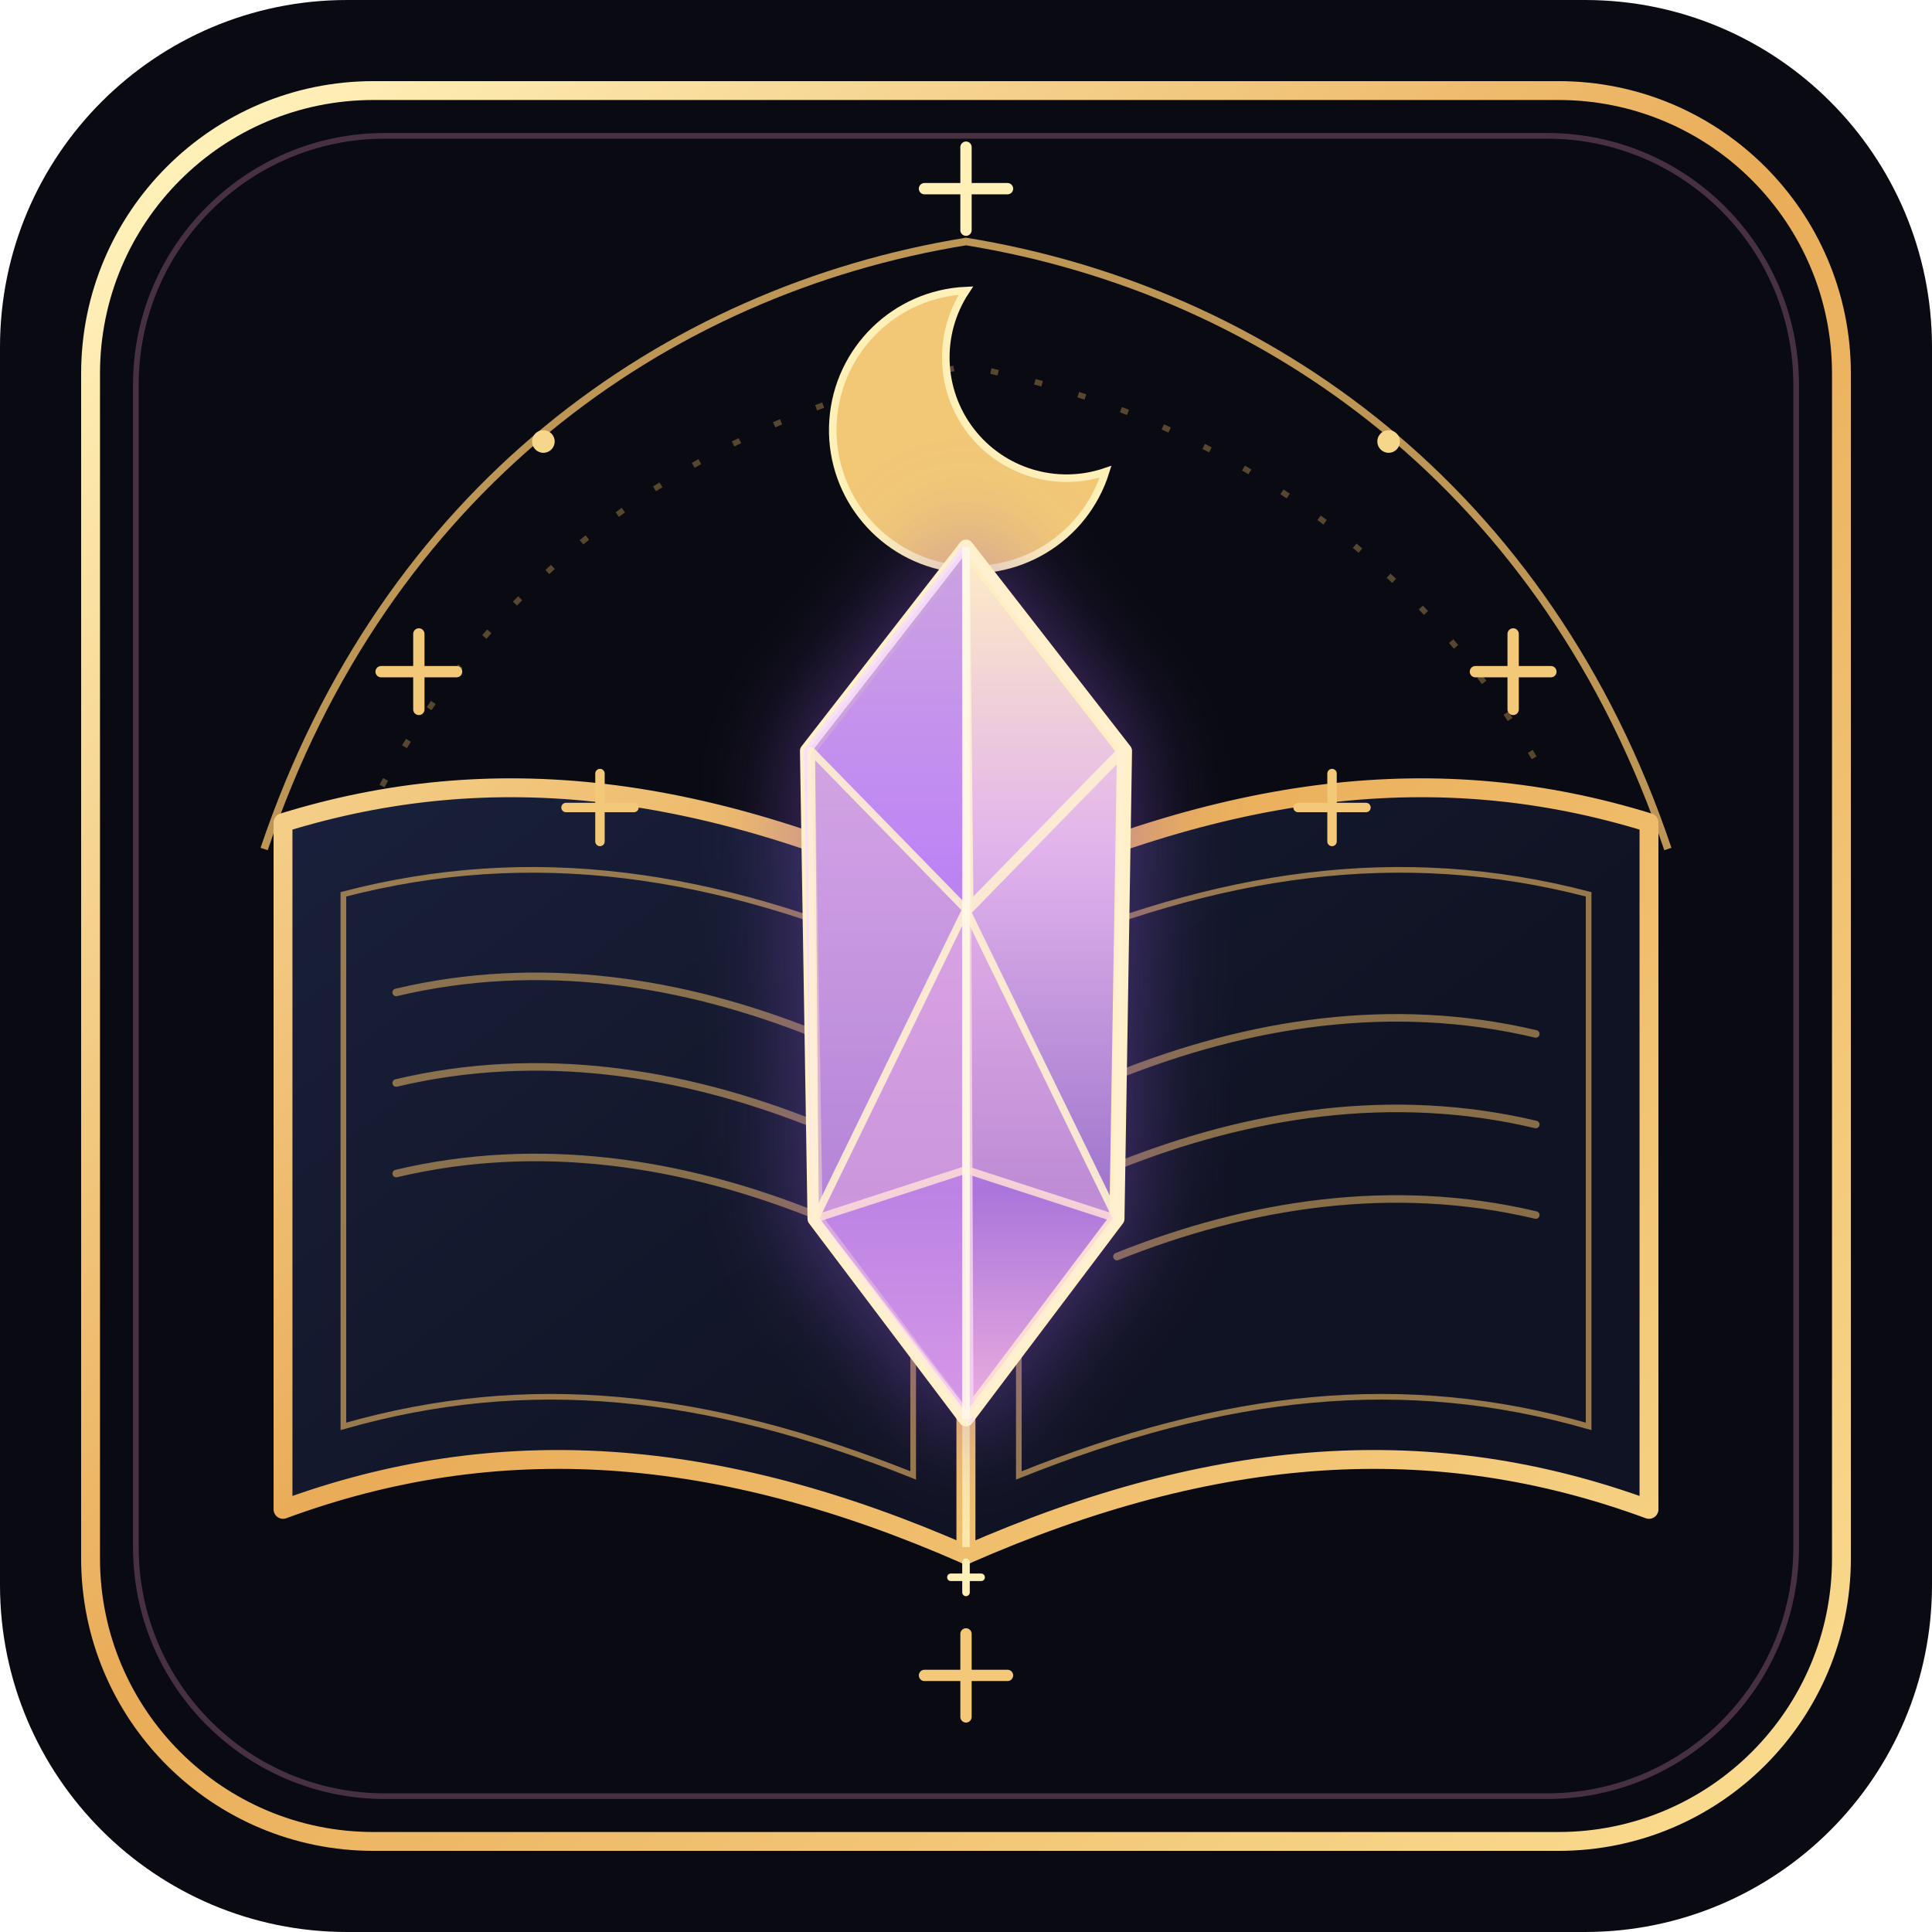
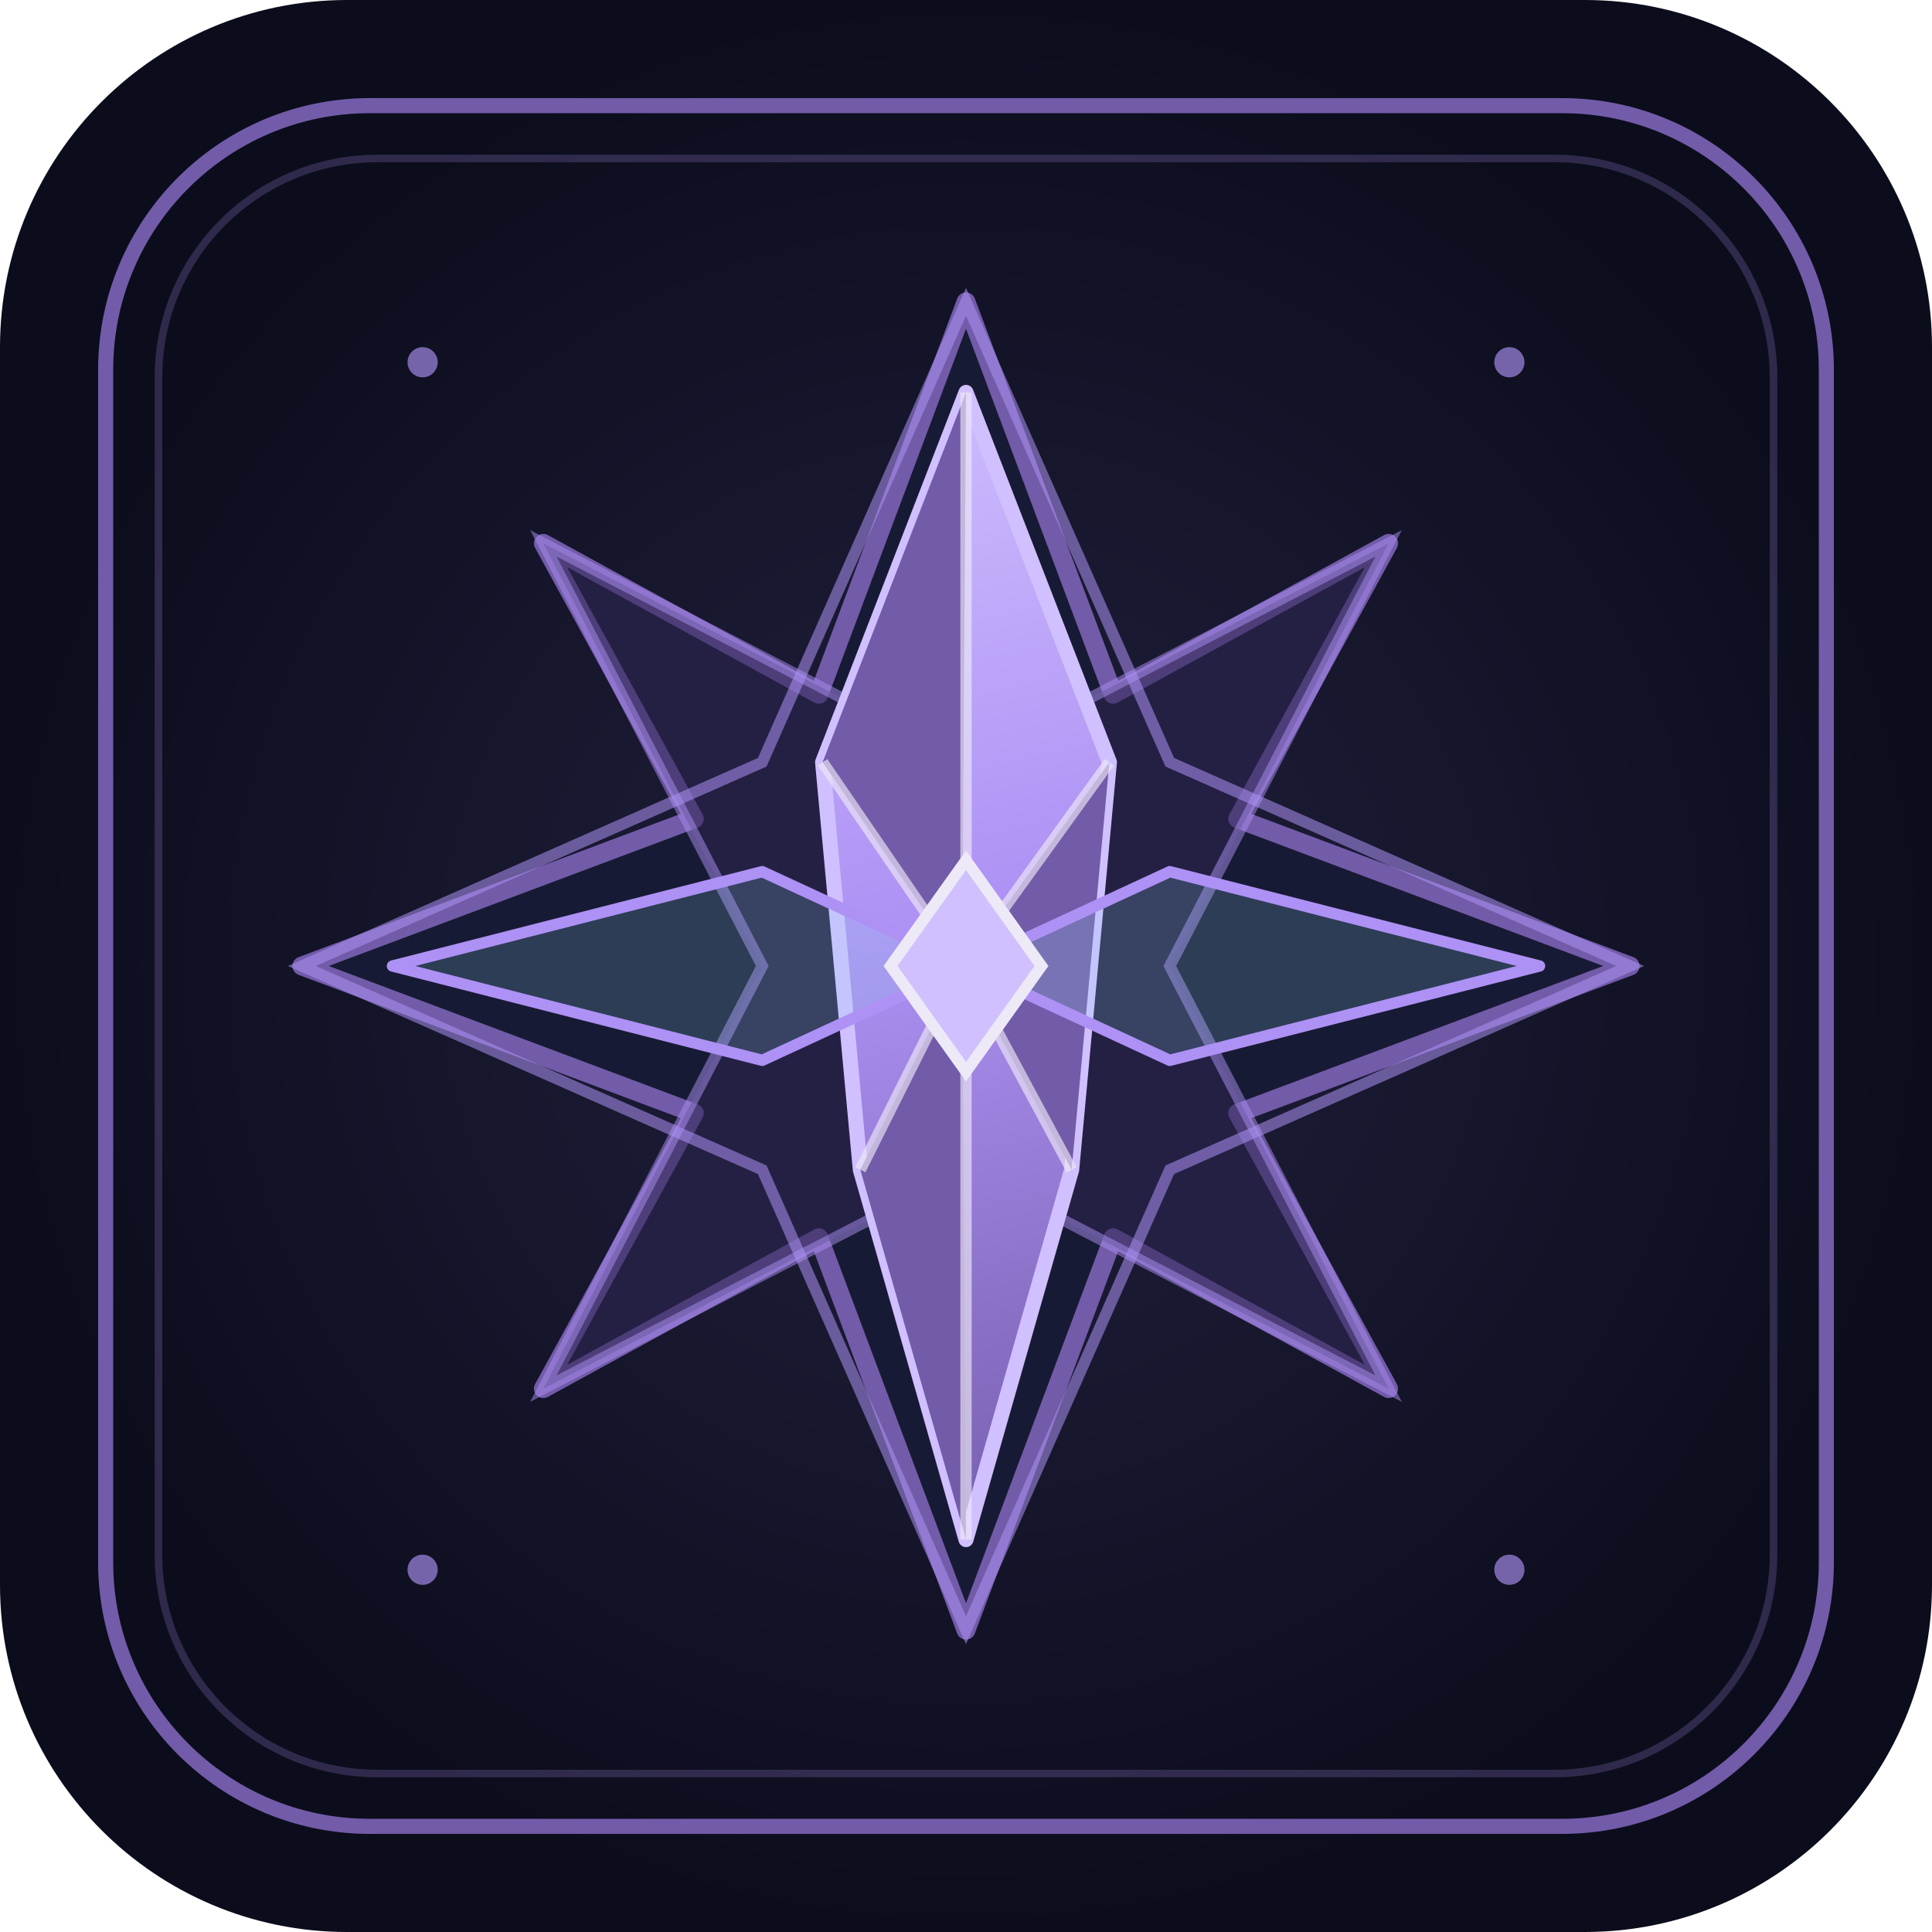
<svg xmlns="http://www.w3.org/2000/svg" viewBox="0 0 512 512" fill="none">
  <defs>
-     <linearGradient id="frame" x1="56" y1="40" x2="456" y2="472" gradientUnits="userSpaceOnUse">
-       <stop stop-color="#FFF0B8" />
-       <stop offset=".48" stop-color="#E9AC58" />
-       <stop offset="1" stop-color="#F9D98C" />
+     <radialGradient id="night">
+       <stop stop-color="#22203f" />
+       <stop offset="1" stop-color="#0b0d1c" />
+     </radialGradient>
+     <linearGradient id="crystal" x1="220" y1="96" x2="292" y2="416" gradientUnits="userSpaceOnUse">
+       <stop stop-color="#d0c0ff" />
+       <stop offset=".46" stop-color="#ad91f4" />
+       <stop offset="1" stop-color="#725ba8" />
    </linearGradient>
-     <linearGradient id="crystal" x1="256" y1="142" x2="256" y2="383" gradientUnits="userSpaceOnUse">
-       <stop stop-color="#FFF3C9" />
-       <stop offset=".34" stop-color="#D9A4FF" />
-       <stop offset=".72" stop-color="#8253D6" />
-       <stop offset="1" stop-color="#F5B8DC" />
-     </linearGradient>
-     <linearGradient id="page" x1="115" y1="183" x2="256" y2="370" gradientUnits="userSpaceOnUse">
-       <stop stop-color="#19203B" />
-       <stop offset="1" stop-color="#101323" />
-     </linearGradient>
-     <filter id="glow" x="166" y="90" width="180" height="340" color-interpolation-filters="sRGB" filterUnits="userSpaceOnUse">
-       <feGaussianBlur stdDeviation="12" />
-     </filter>
  </defs>
-   <rect width="512" height="512" rx="92" fill="#090A12" />
-   <rect x="24" y="24" width="464" height="464" rx="75" stroke="url(#frame)" stroke-width="5" />
-   <rect x="36" y="36" width="440" height="440" rx="66" stroke="#8A5C75" stroke-opacity=".48" stroke-width="1.5" />
-   <path d="M70 225C102 130 176 77 256 64c80 13 154 66 186 161" stroke="#E9B866" stroke-opacity=".8" stroke-width="2" />
-   <path d="M91 230c30-73 91-119 165-133 74 14 135 60 165 133" stroke="#E9B866" stroke-opacity=".35" stroke-width="1.5" stroke-dasharray="2 10" />
-   <path d="M256 77a37 37 0 1 0 37 48 32 32 0 0 1-37-48Z" fill="#F2C876" stroke="#FFF0B8" stroke-width="2" />
-   <path d="M256 39v22m-11-11h22" stroke="#FFF0B8" stroke-width="3" stroke-linecap="round" />
-   <path d="M111 168v20m-10-10h20M401 168v20m-10-10h20M256 433v22m-11-11h22" stroke="#F3C878" stroke-width="3" stroke-linecap="round" />
-   <circle cx="144" cy="117" r="3" fill="#F6D68A" />
-   <circle cx="368" cy="117" r="3" fill="#F6D68A" />
-   <circle cx="83" cy="286" r="2.5" fill="#D9A4FF" />
-   <circle cx="429" cy="286" r="2.5" fill="#D9A4FF" />
-   <path d="M75 218c55-17 112-11 181 22v172c-66-29-124-33-181-12V218Z" fill="url(#page)" stroke="url(#frame)" stroke-width="5" stroke-linejoin="round" />
-   <path d="M437 218c-55-17-112-11-181 22v172c66-29 124-33 181-12V218Z" fill="url(#page)" stroke="url(#frame)" stroke-width="5" stroke-linejoin="round" />
-   <path d="M91 237c50-13 98-6 151 17v137c-55-22-102-27-151-13V237Zm330 0c-50-13-98-6-151 17v137c55-22 102-27 151-13V237Z" stroke="#D7A85E" stroke-opacity=".68" stroke-width="1.5" />
-   <path d="M105 263c38-9 76-3 111 11m-111 13c38-9 76-3 111 11m-111 13c38-9 76-3 111 11m191-48c-38-9-76-3-111 11m111 13c-38-9-76-3-111 11m111 13c-38-9-76-3-111 11" stroke="#E9B866" stroke-opacity=".55" stroke-width="2" stroke-linecap="round" />
-   <path d="M256 239v171" stroke="#FFF0B8" stroke-opacity=".8" stroke-width="2" />
-   <path d="M256 137 303 197 301 327 256 385 211 327 209 197 256 137Z" fill="#8D58D7" opacity=".42" filter="url(#glow)" />
-   <path d="m256 145 42 54-2 124-40 53-40-53-2-124 42-54Z" fill="url(#crystal)" stroke="#FFF0C8" stroke-width="4" stroke-linejoin="round" />
-   <path d="m256 145 1 231-41-53-2-124 42-54Z" fill="#AF75ED" fill-opacity=".62" stroke="#F9DFFB" stroke-opacity=".88" stroke-width="2" stroke-linejoin="round" />
-   <path d="m256 145 42 54-41 42-1-96Zm0 96 41-42-1 124-40-13v-69Zm0 0-41-42 1 124 40-13v-69Z" fill="#FFE6B1" fill-opacity=".24" stroke="#FFF1D1" stroke-opacity=".88" stroke-width="2" stroke-linejoin="round" />
-   <path d="m256 241 40 82-40 53-40-53 40-82Z" fill="#F5B6E6" fill-opacity=".35" stroke="#FFF1D1" stroke-opacity=".9" stroke-width="2" stroke-linejoin="round" />
-   <path d="M256 145v231" stroke="#FFF9E8" stroke-opacity=".9" stroke-width="2" />
-   <path d="M159 205v18m-9-9h18M353 205v18m-9-9h18" stroke="#F3C878" stroke-width="2.5" stroke-linecap="round" />
-   <path d="M256 414v8m-4-4h8" stroke="#FFF0B8" stroke-width="2" stroke-linecap="round" />
+   <rect width="512" height="512" rx="92" fill="url(#night)" />
+   <rect x="28" y="28" width="456" height="456" rx="70" stroke="#725ba8" stroke-width="4" />
+   <rect x="42" y="42" width="428" height="428" rx="58" stroke="#ad91f4" stroke-opacity=".22" stroke-width="2" />
+   <path d="m256 80 39 104 73-40-40 73 104 39-104 39 40 73-73-40-39 104-39-104-73 40 40-73-104-39 104-39-40-73 73 40Z" fill="#171a34" stroke="#725ba8" stroke-width="5" stroke-linejoin="round" />
+   <path d="m144 144 112 58 112-58-58 112 58 112-112-58-112 58 58-112Z" fill="#302653" fill-opacity=".55" stroke="#ad91f4" stroke-opacity=".5" stroke-width="3" />
+   <path d="m80 256 122-54 54-122 54 122 122 54-122 54-54 122-54-122Z" stroke="#ad91f4" stroke-opacity=".55" stroke-width="3" />
+   <path d="m256 104 38 98-10 108-28 98-28-98-10-108Z" fill="url(#crystal)" stroke="#d0c0ff" stroke-width="4" stroke-linejoin="round" />
+   <path d="m256 104-1 152-37-54Zm-1 152 39-54-10 108Zm0 0-27 54 28 98Z" fill="#725ba8" />
+   <path d="m218 202 37 54 39-54m-66 108 27-54 29 54M256 104v304" stroke="#eee9f7" stroke-opacity=".65" stroke-width="3" />
+   <path d="m104 256 98-25 54 25-54 25Zm304 0-98-25-54 25 54 25Z" fill="#91dff2" fill-opacity=".18" stroke="#ad91f4" stroke-width="3" stroke-linejoin="round" />
+   <path d="m256 228 20 28-20 28-20-28Z" fill="#d0c0ff" stroke="#eee9f7" stroke-width="3" />
+   <g fill="#ad91f4" opacity=".65">
+     <circle cx="112" cy="96" r="4" />
+     <circle cx="400" cy="96" r="4" />
+     <circle cx="112" cy="416" r="4" />
+     <circle cx="400" cy="416" r="4" />
+   </g>
</svg>
